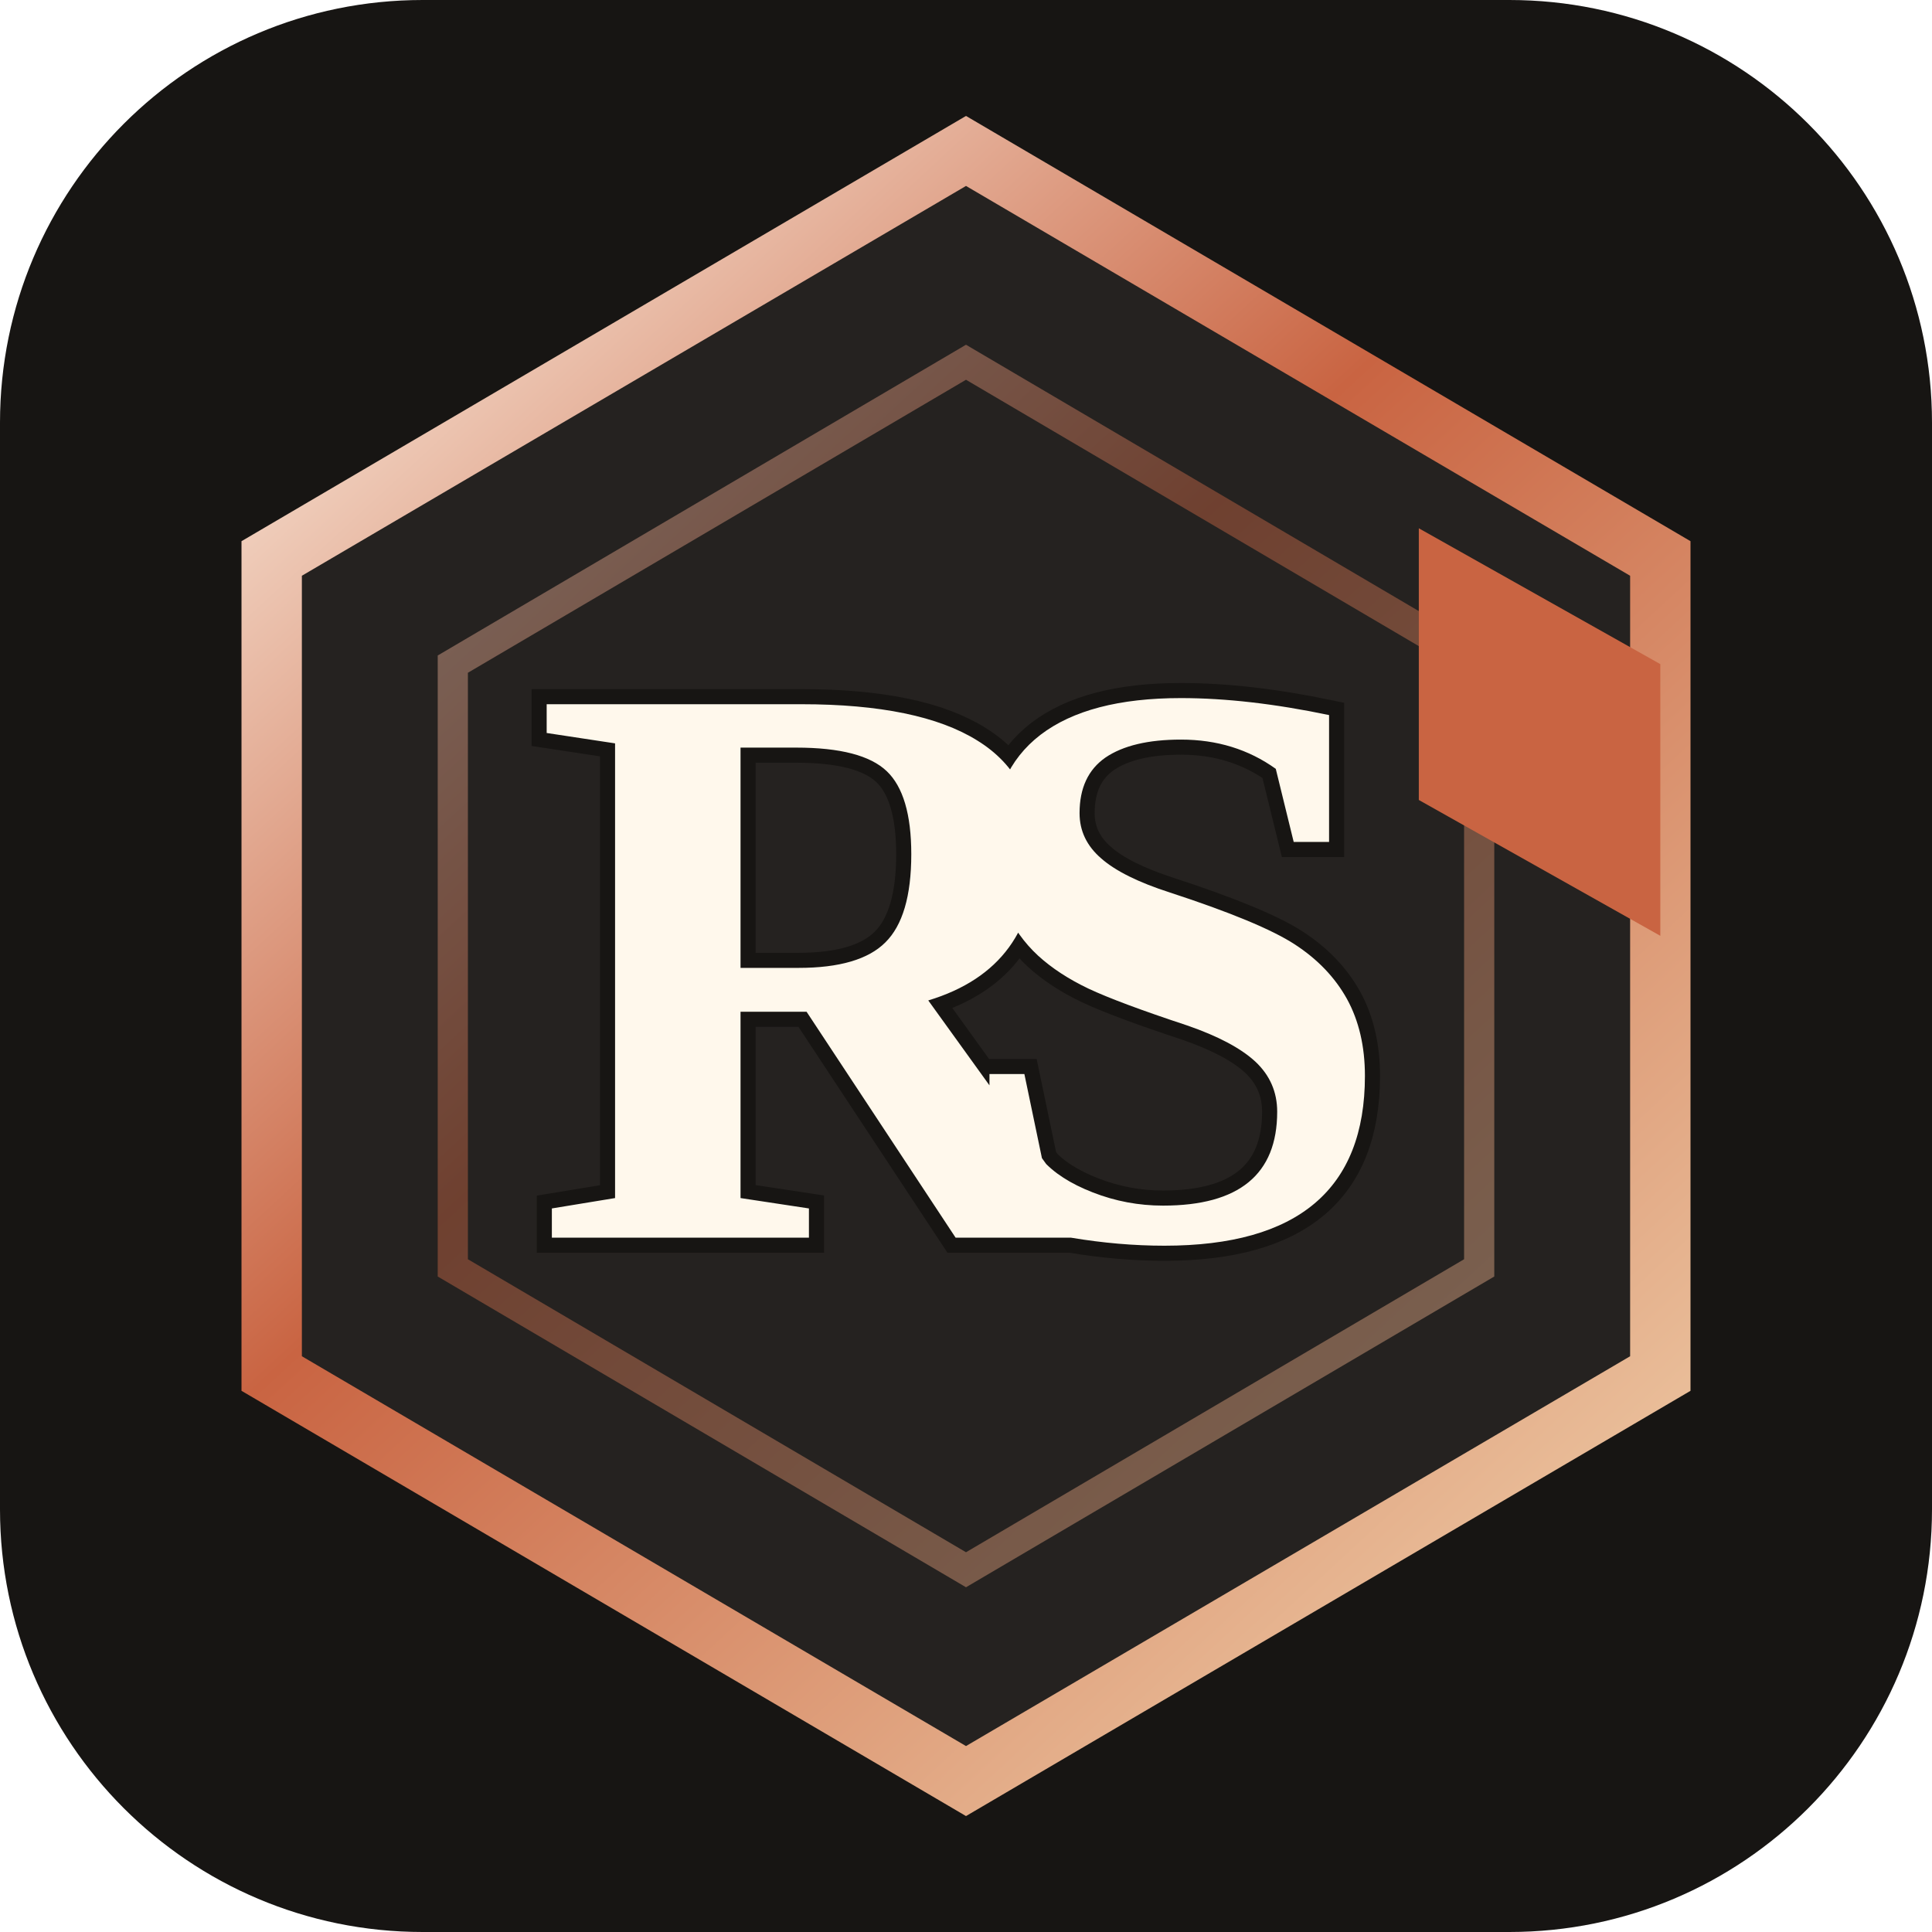
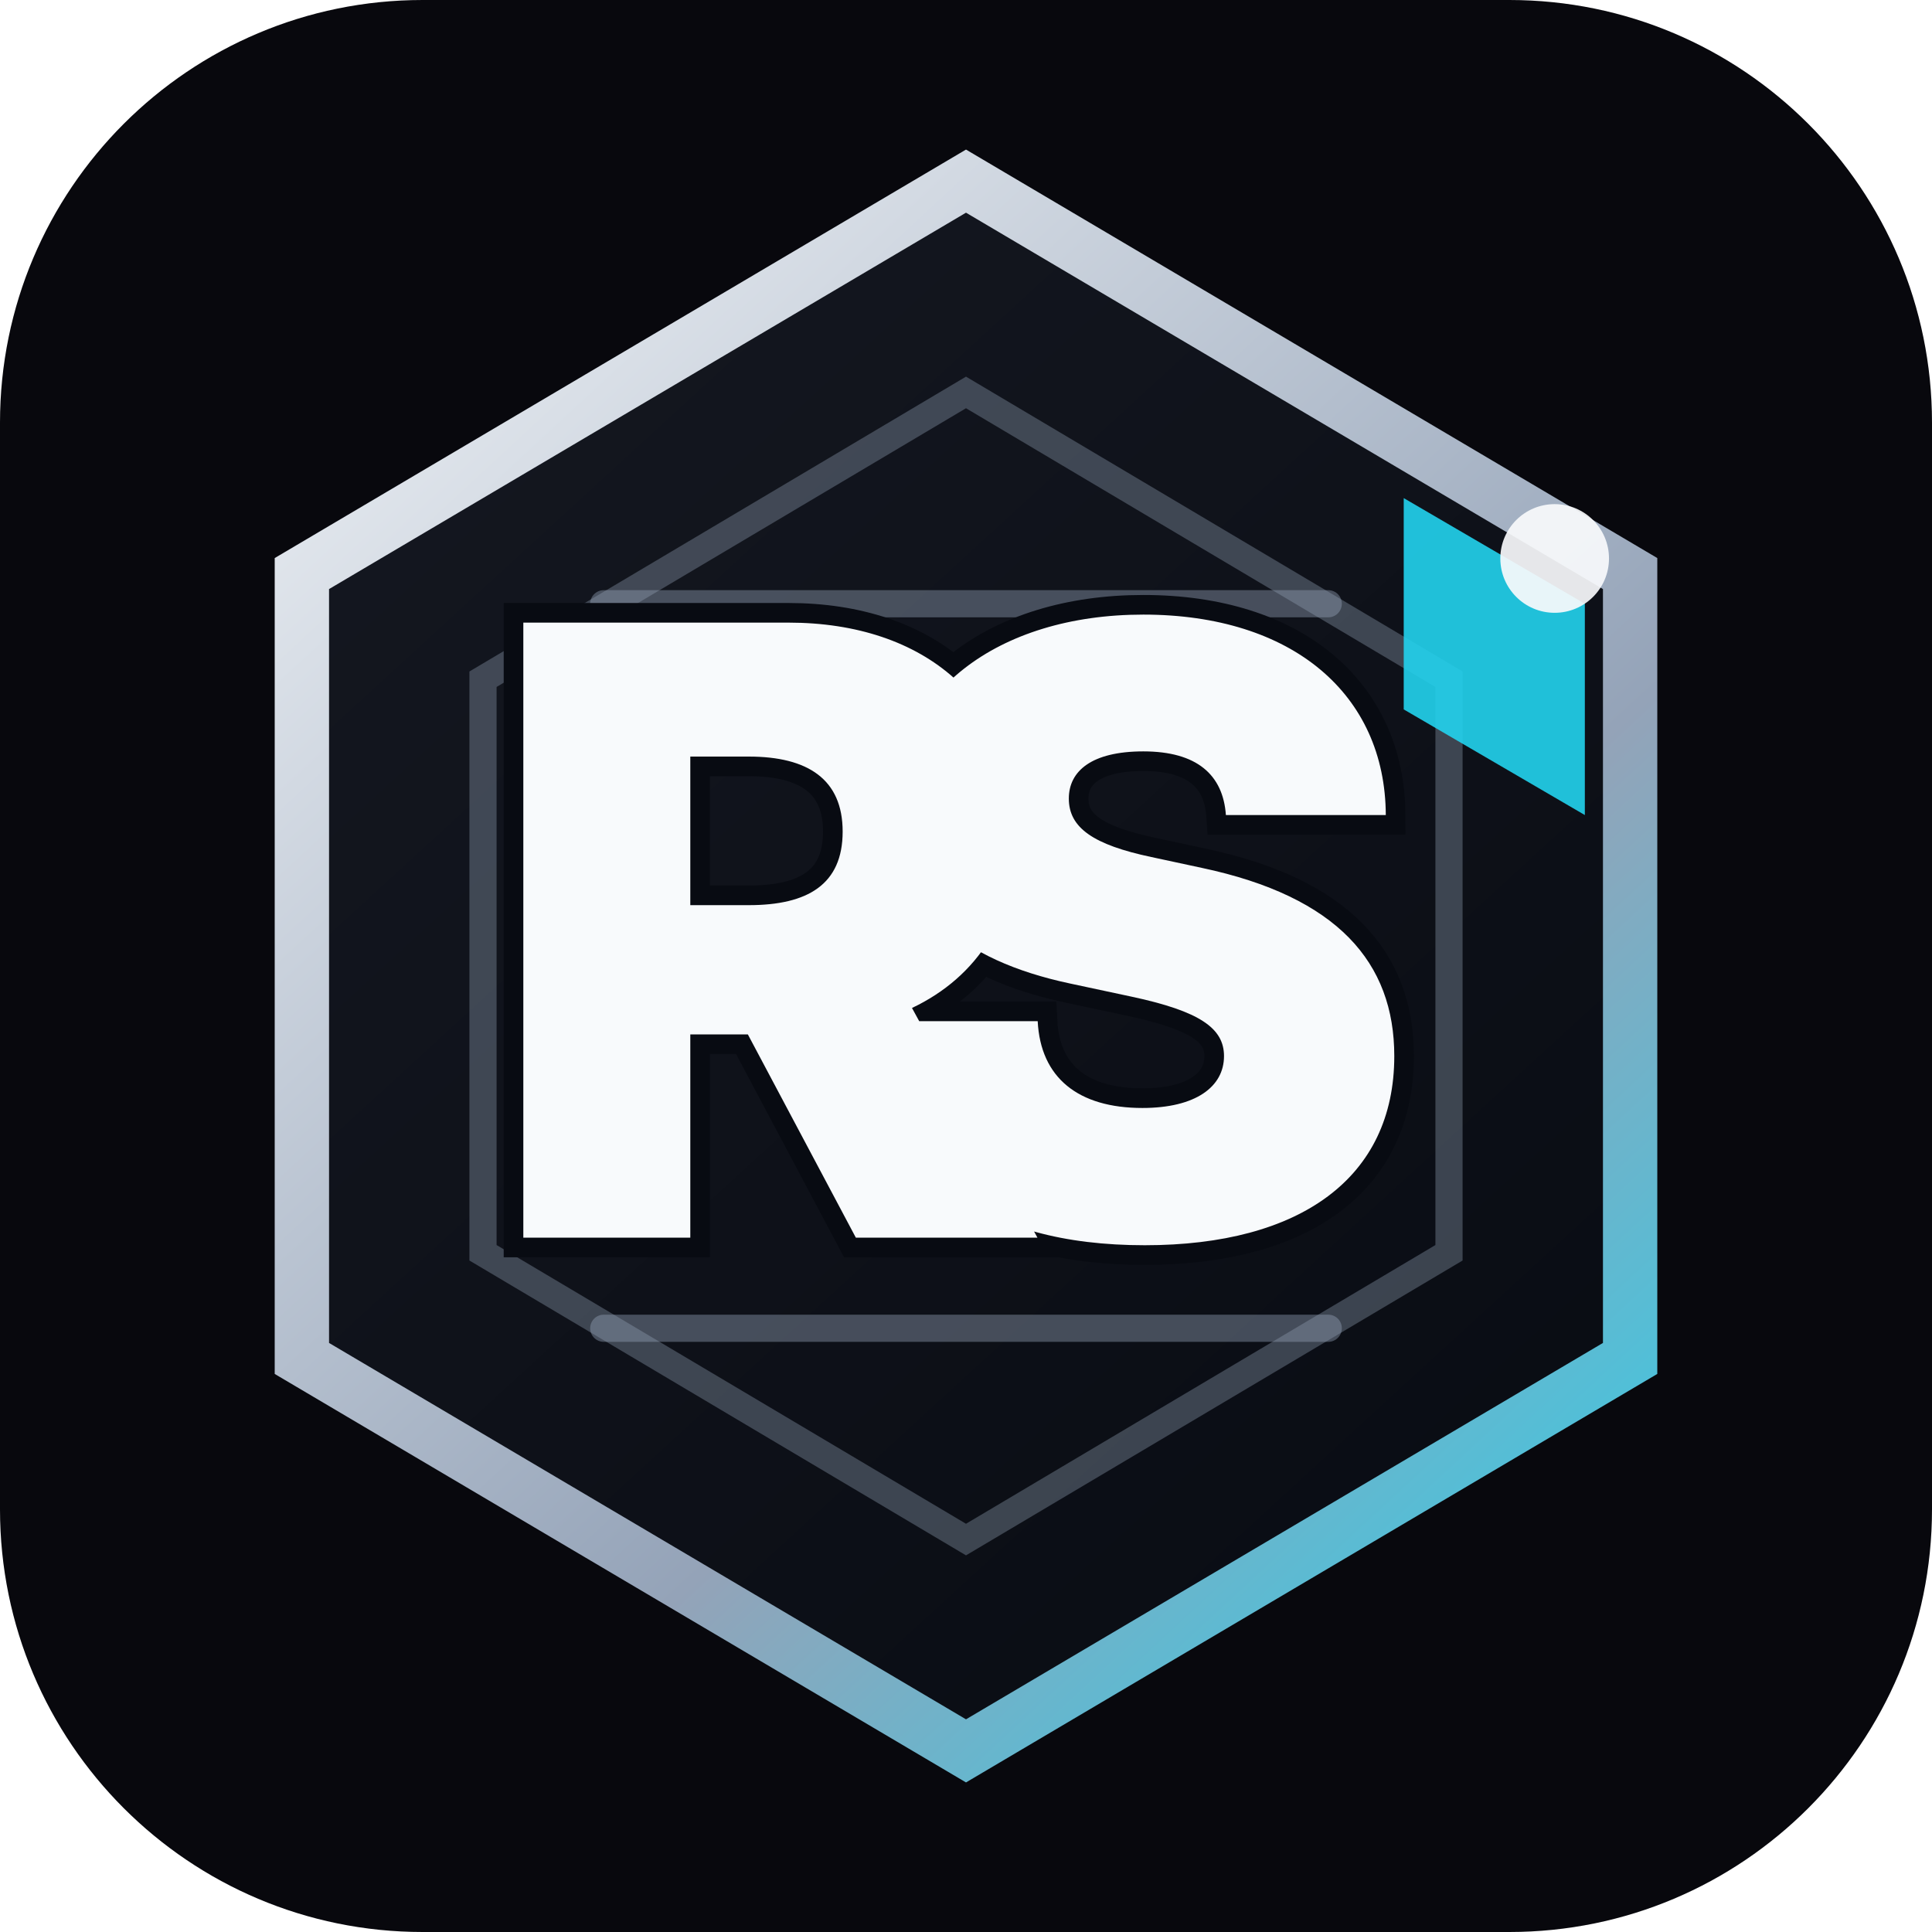
- <svg xmlns="http://www.w3.org/2000/svg" viewBox="0 0 64 64">
+ <svg xmlns="http://www.w3.org/2000/svg" viewBox="0 0 64 64" fill="none">
  <defs>
-     <linearGradient id="g" x1="8" y1="6" x2="56" y2="58" gradientUnits="userSpaceOnUse">
-       <stop offset="0" stop-color="#fff8ec" />
-       <stop offset="0.42" stop-color="#c96442" />
-       <stop offset="1" stop-color="#f2d5b0" />
+     <linearGradient id="g" x1="7" y1="5" x2="57" y2="59" gradientUnits="userSpaceOnUse">
+       <stop offset="0" stop-color="#f8fafc" />
+       <stop offset="0.62" stop-color="#94a3b8" />
+       <stop offset="1" stop-color="#22d3ee" />
+     </linearGradient>
+     <linearGradient id="f" x1="10" y1="8" x2="54" y2="56" gradientUnits="userSpaceOnUse">
+       <stop offset="0" stop-color="#151821" />
+       <stop offset="1" stop-color="#080b12" />
    </linearGradient>
  </defs>
-   <rect width="64" height="64" rx="14" fill="#171513" />
-   <path d="M32 5 55 18.5v27L32 59 9 45.5v-27Z" fill="rgba(255,248,236,0.06)" stroke="url(#g)" stroke-width="2" />
-   <path d="M32 12 49 22v20L32 52 15 42V22Z" fill="none" stroke="url(#g)" stroke-width="1" opacity="0.45" />
-   <path d="M47 17.5 55 22v9l-8-4.5Z" fill="#c96442" />
-   <text x="32" y="41" text-anchor="middle" font-family="Georgia, 'Times New Roman', serif" font-size="27" font-weight="800" letter-spacing="-5.8" fill="#fff8ec" stroke="#171513" stroke-width="1" paint-order="stroke fill">RS</text>
+   <rect width="64" height="64" rx="14" fill="#08080d" />
+   <path d="M32 6 54 19v26L32 58 10 45V19Z" fill="url(#f)" stroke="url(#g)" stroke-width="1.8" />
+   <path d="M32 13 48 22.5v19L32 51 16 41.5v-19Z" stroke="#94a3b8" stroke-width="0.9" opacity="0.36" />
+   <path d="M20 20h24M20 44h24" stroke="#94a3b8" stroke-width="0.9" stroke-linecap="round" opacity="0.42" />
+   <text x="31.5" y="41" text-anchor="middle" font-family="Inter, system-ui, sans-serif" font-size="28" font-weight="900" letter-spacing="-6.4" fill="#f8fafc" stroke="#080b12" stroke-width="1.3" paint-order="stroke fill">RS</text>
+   <path d="M46.5 16.5 52.5 20v7L46.5 23.5Z" fill="#22d3ee" opacity="0.9" />
+   <circle cx="51.5" cy="18.5" r="1.8" fill="#f8fafc" opacity="0.92" />
</svg>
